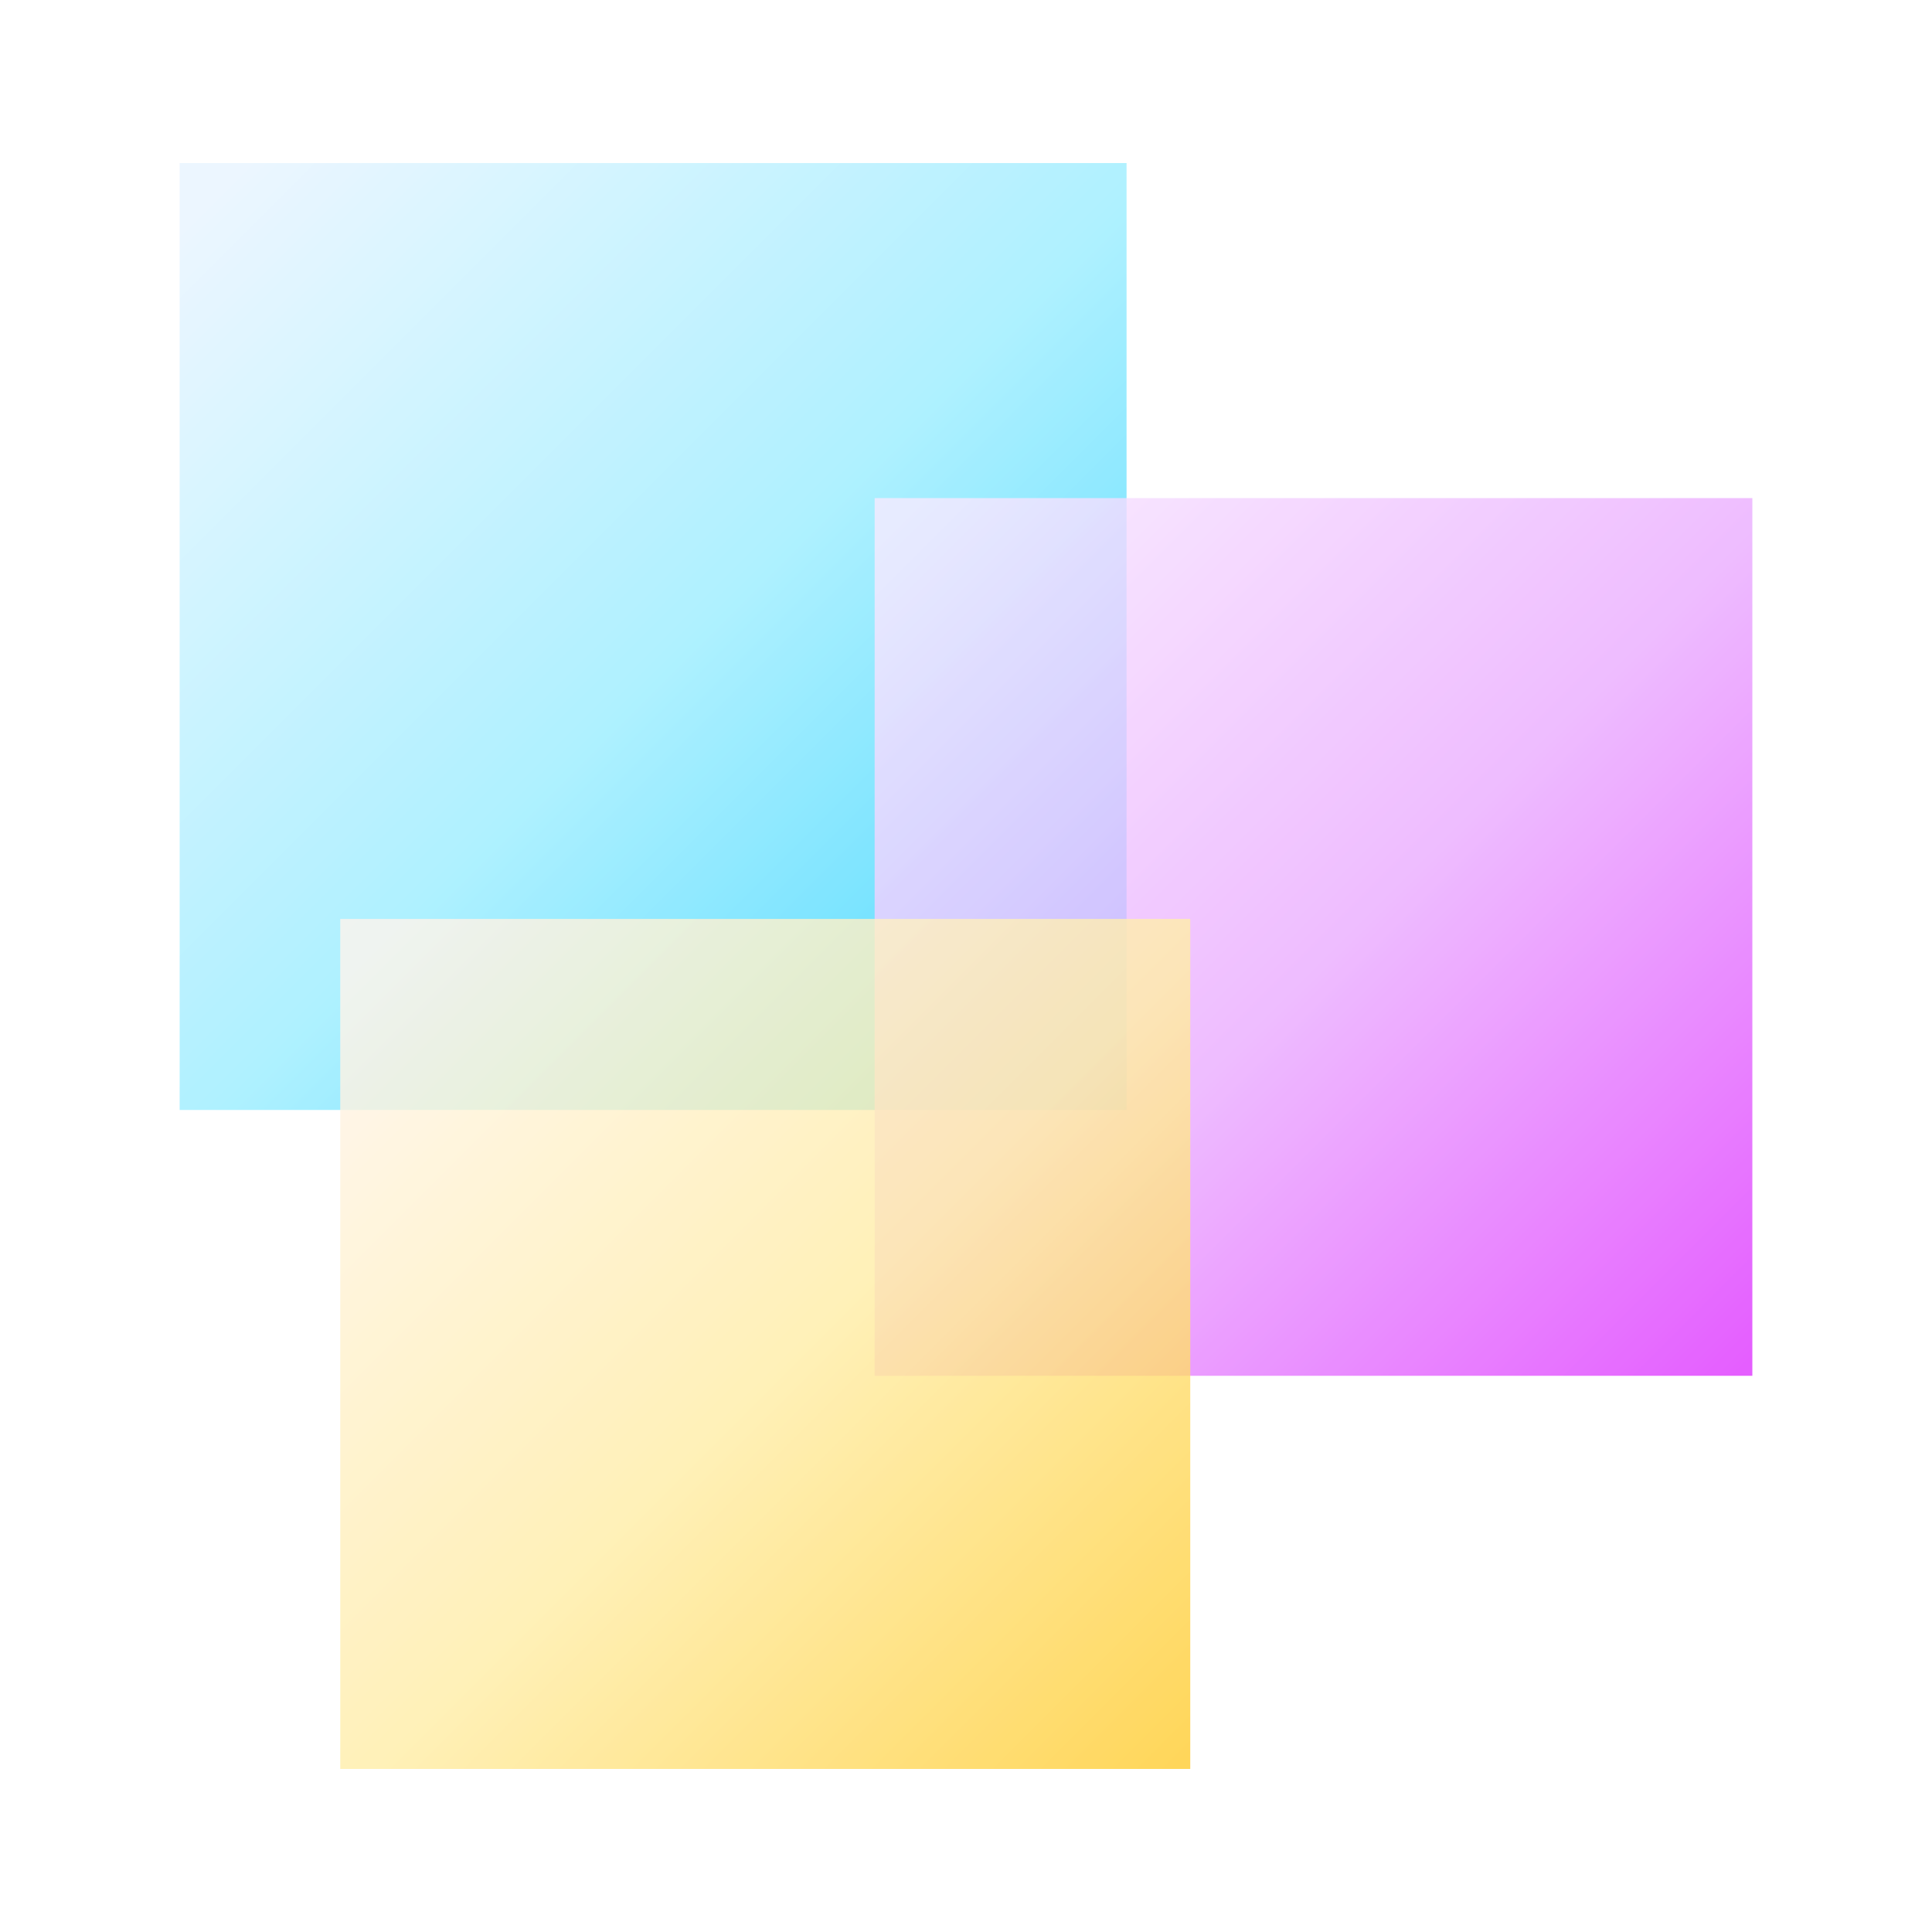
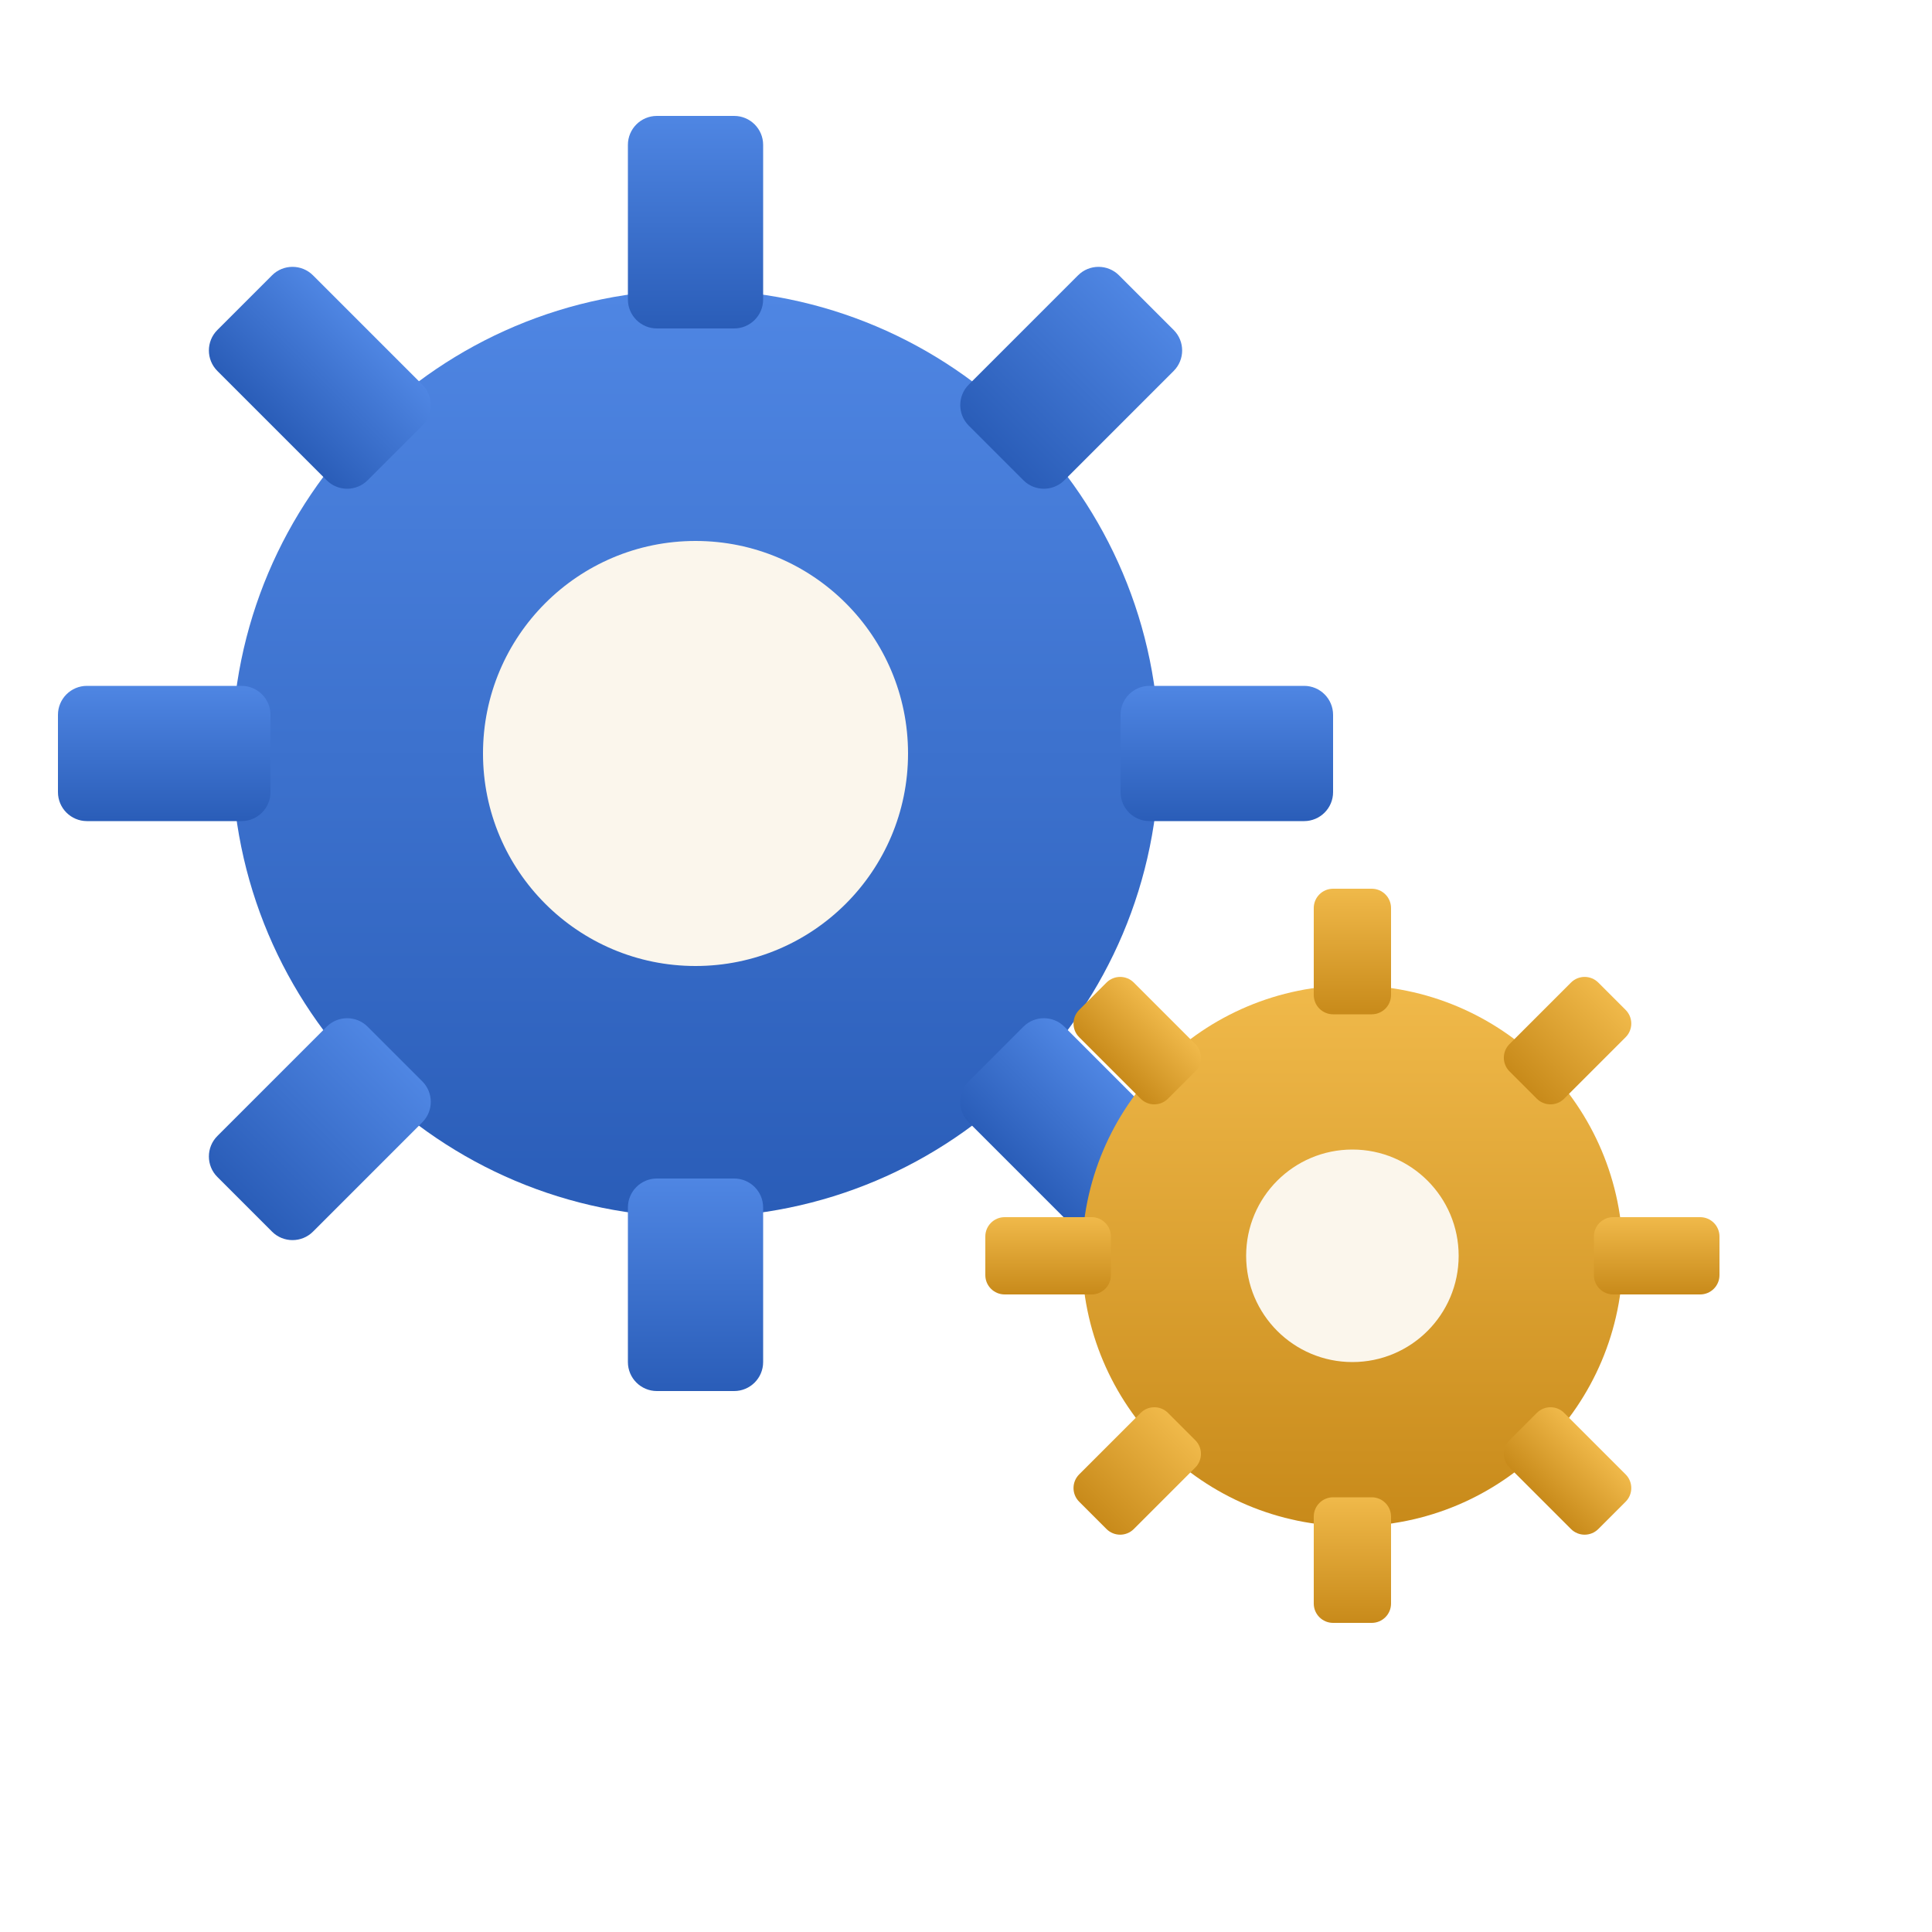
- <svg xmlns="http://www.w3.org/2000/svg" id="_레이어_1" data-name="레이어 1" viewBox="0 0 512 512">
+ <svg xmlns="http://www.w3.org/2000/svg" width="200" height="200" viewBox="0 0 200 200">
  <defs>
-     <style>
-       .cls-1 {
-         fill: url(#_무제_그라디언트_188);
-       }
- 
-       .cls-1, .cls-2, .cls-3 {
-         opacity: .8;
-       }
- 
-       .cls-2 {
-         fill: url(#_무제_그라디언트_290);
-       }
- 
-       .cls-3 {
-         fill: url(#_무제_그라디언트_258);
-       }
-     </style>
-     <linearGradient id="_무제_그라디언트_290" data-name="무제 그라디언트 290" x1="56.79" y1="52.38" x2="295.99" y2="291.59" gradientUnits="userSpaceOnUse">
-       <stop offset="0" stop-color="#e7f4ff" />
-       <stop offset=".51" stop-color="#9aedff" />
-       <stop offset="1" stop-color="#18ccff" />
+     <linearGradient id="big" x1="0" y1="0" x2="0" y2="1">
+       <stop offset="0" stop-color="#4f86e3" />
+       <stop offset="1" stop-color="#2a5db8" />
    </linearGradient>
-     <linearGradient id="_무제_그라디언트_188" data-name="무제 그라디언트 188" x1="240.29" y1="140.5" x2="462" y2="362.21" gradientUnits="userSpaceOnUse">
-       <stop offset="0" stop-color="#f8eaff" />
-       <stop offset=".51" stop-color="#eaabff" />
-       <stop offset="1" stop-color="#de36ff" />
-     </linearGradient>
-     <linearGradient id="_무제_그라디언트_258" data-name="무제 그라디언트 258" x1="98.41" y1="251.76" x2="313.13" y2="466.48" gradientUnits="userSpaceOnUse">
-       <stop offset="0" stop-color="#fff4ec" />
-       <stop offset=".51" stop-color="#ffeda6" />
-       <stop offset="1" stop-color="#ffcc31" />
+     <linearGradient id="small" x1="0" y1="0" x2="0" y2="1">
+       <stop offset="0" stop-color="#f0b94a" />
+       <stop offset="1" stop-color="#c88a1a" />
    </linearGradient>
  </defs>
-   <rect class="cls-2" x="47.61" y="43.21" width="250.94" height="250.94" />
-   <rect class="cls-1" x="231.79" y="132" width="232.6" height="232.6" />
-   <rect class="cls-3" x="90.17" y="243.53" width="225.26" height="225.26" />
+   <g transform="translate(72 78)" fill="url(#big)">
+     <circle cx="0" cy="0" r="48" />
+     <g>
+       <rect x="-7" y="-66" width="14" height="22" rx="3" />
+       <rect x="-7" y="44" width="14" height="22" rx="3" />
+       <rect x="-66" y="-7" width="22" height="14" rx="3" />
+       <rect x="44" y="-7" width="22" height="14" rx="3" />
+       <g transform="rotate(45)">
+         <rect x="-7" y="-66" width="14" height="22" rx="3" />
+         <rect x="-7" y="44" width="14" height="22" rx="3" />
+         <rect x="-66" y="-7" width="22" height="14" rx="3" />
+         <rect x="44" y="-7" width="22" height="14" rx="3" />
+       </g>
+     </g>
+   </g>
+   <circle cx="72" cy="78" r="22" fill="#fbf6ec" />
+   <g transform="translate(140 130)" fill="url(#small)">
+     <circle cx="0" cy="0" r="28" />
+     <g>
+       <rect x="-4" y="-38" width="8" height="13" rx="2" />
+       <rect x="-4" y="25" width="8" height="13" rx="2" />
+       <rect x="-38" y="-4" width="13" height="8" rx="2" />
+       <rect x="25" y="-4" width="13" height="8" rx="2" />
+       <g transform="rotate(45)">
+         <rect x="-4" y="-38" width="8" height="13" rx="2" />
+         <rect x="-4" y="25" width="8" height="13" rx="2" />
+         <rect x="-38" y="-4" width="13" height="8" rx="2" />
+         <rect x="25" y="-4" width="13" height="8" rx="2" />
+       </g>
+     </g>
+   </g>
+   <circle cx="140" cy="130" r="11" fill="#fbf6ec" />
</svg>
